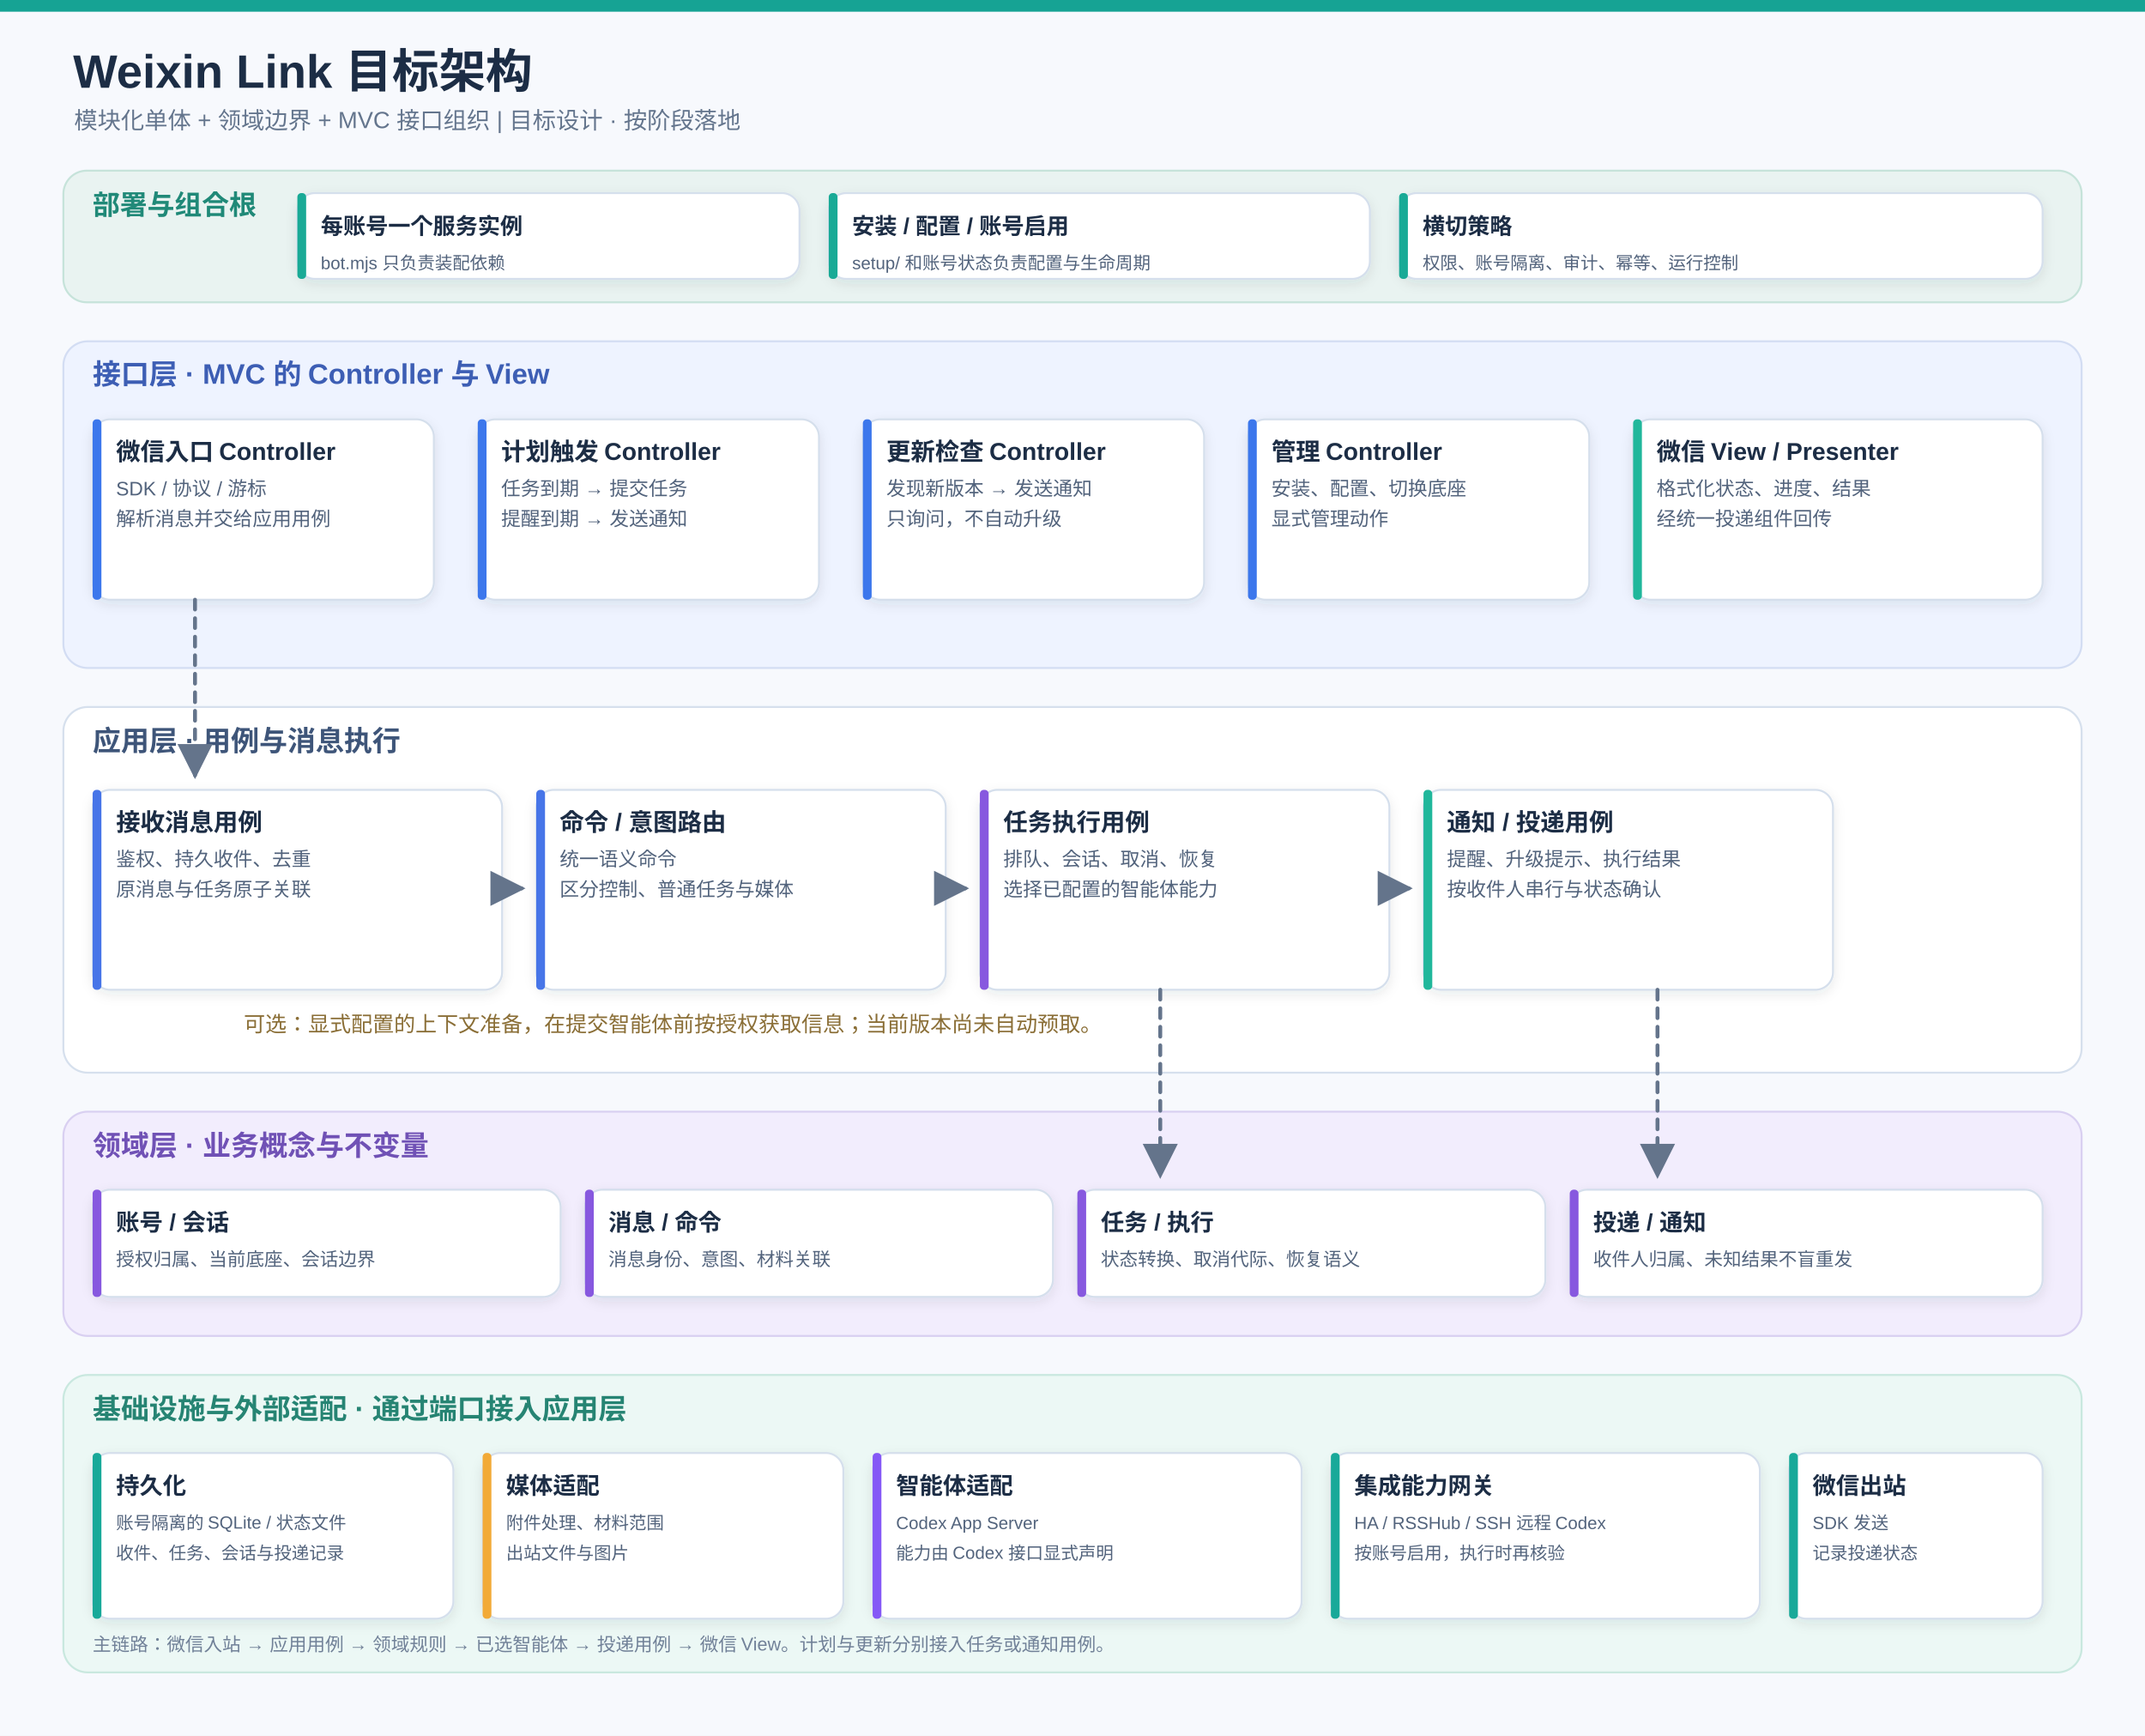
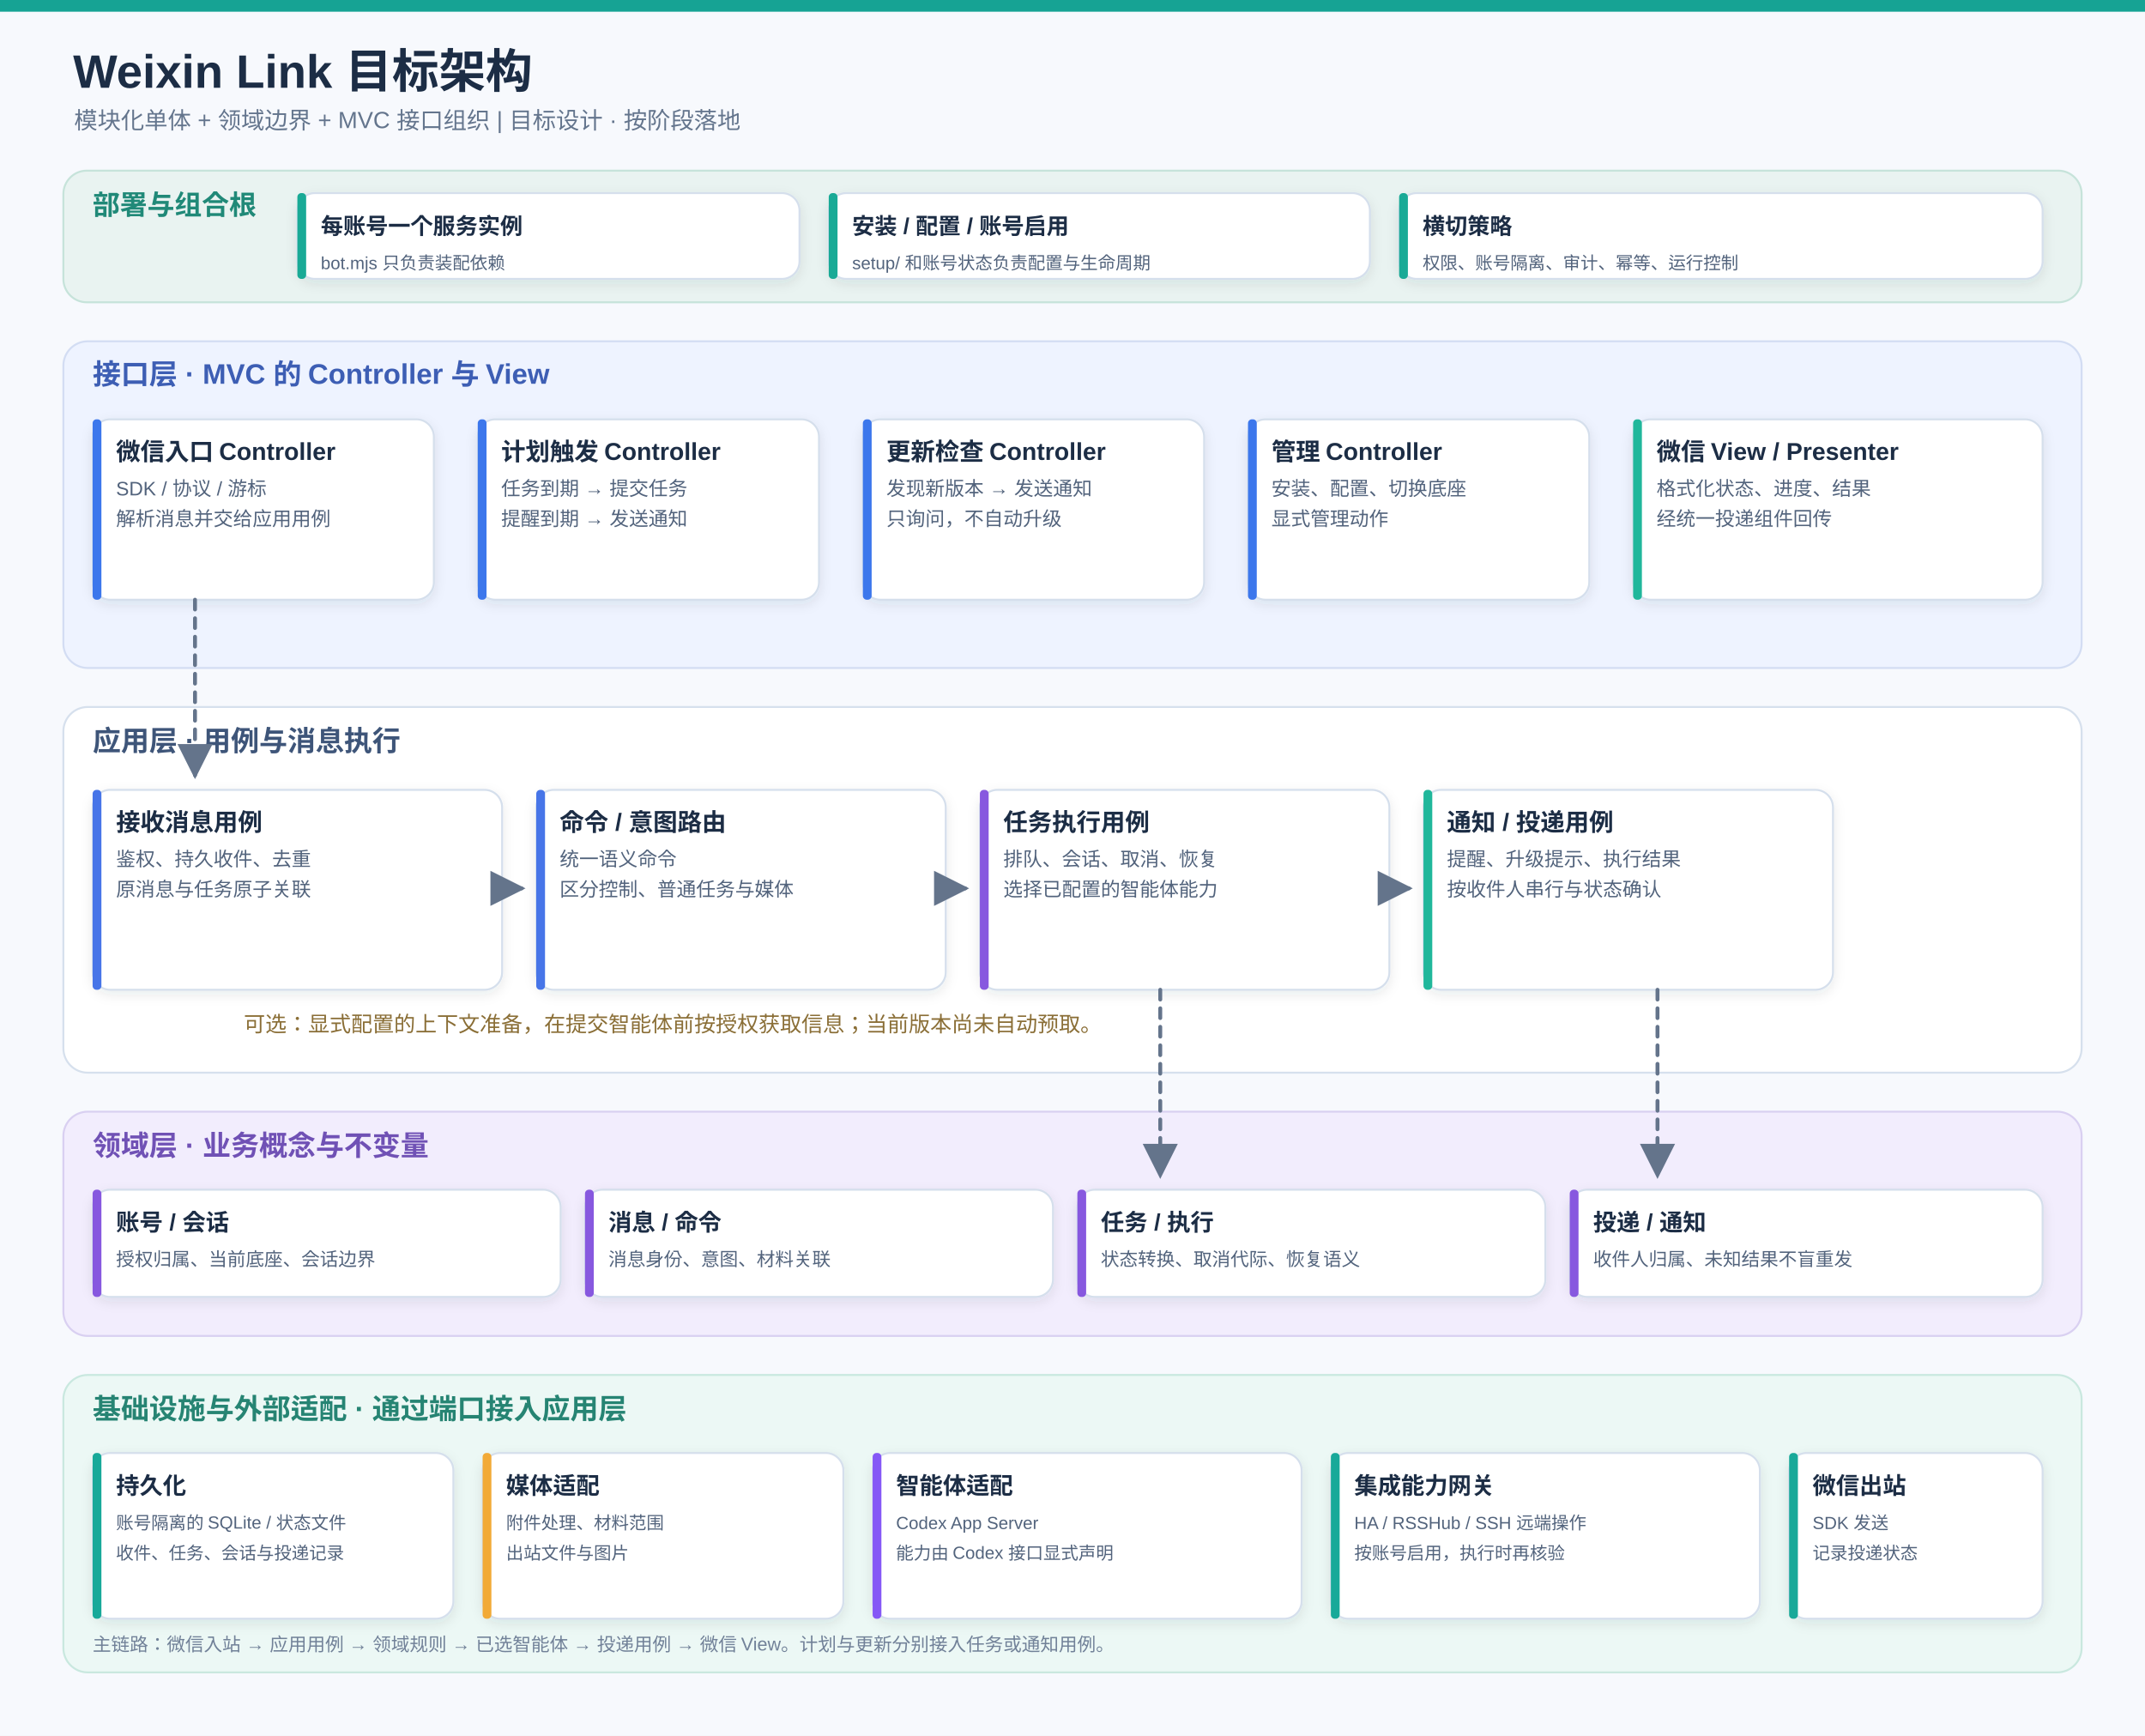
<svg xmlns="http://www.w3.org/2000/svg" width="2200" height="1780" viewBox="0 0 2200 1780">
  <defs>
    <marker id="arr" markerWidth="11" markerHeight="11" refX="9" refY="5.5" orient="auto">
      <path d="M1 1 L10 5.5 L1 10 Z" fill="#64748b" />
    </marker>
    <filter id="sh" x="-20%" y="-30%" width="150%" height="160%">
      <feDropShadow dx="0" dy="4" stdDeviation="6" flood-color="#19304b" flood-opacity=".09" />
    </filter>
  </defs>
  <rect width="2200" height="1780" fill="#f7f9fd" />
  <rect width="2200" height="12" fill="#16a394" />
  <text x="75" y="90" font-family="PingFang SC,Hiragino Sans GB,Arial,sans-serif" font-size="48" fill="#1c2d45" font-weight="700">Weixin Link 目标架构</text>
  <text x="76" y="132" font-family="PingFang SC,Hiragino Sans GB,Arial,sans-serif" font-size="24" fill="#64758d" font-weight="400">模块化单体 + 领域边界 + MVC 接口组织  |  目标设计 · 按阶段落地</text>
  <rect x="65" y="175" width="2070" height="135" rx="24" fill="#e9f3f1" stroke="#c6e3da" stroke-width="2" />
  <text x="95" y="220" font-family="PingFang SC,Hiragino Sans GB,Arial,sans-serif" font-size="28" fill="#208978" font-weight="650">部署与组合根</text>
  <rect x="305" y="198" width="515" height="88" rx="18" fill="#fff" stroke="#d5dfec" stroke-width="2" filter="url(#sh)" />
  <rect x="305" y="198" width="9" height="88" rx="4" fill="#19aa96" />
  <text x="329" y="240" font-family="PingFang SC,Hiragino Sans GB,Arial,sans-serif" font-size="23" fill="#1c2d45" font-weight="650">每账号一个服务实例</text>
  <text x="329" y="276" font-family="PingFang SC,Hiragino Sans GB,Arial,sans-serif" font-size="18" fill="#52637c" font-weight="400">bot.mjs 只负责装配依赖</text>
  <rect x="850" y="198" width="555" height="88" rx="18" fill="#fff" stroke="#d5dfec" stroke-width="2" filter="url(#sh)" />
  <rect x="850" y="198" width="9" height="88" rx="4" fill="#19aa96" />
  <text x="874" y="240" font-family="PingFang SC,Hiragino Sans GB,Arial,sans-serif" font-size="23" fill="#1c2d45" font-weight="650">安装 / 配置 / 账号启用</text>
  <text x="874" y="276" font-family="PingFang SC,Hiragino Sans GB,Arial,sans-serif" font-size="18" fill="#52637c" font-weight="400">setup/ 和账号状态负责配置与生命周期</text>
  <rect x="1435" y="198" width="660" height="88" rx="18" fill="#fff" stroke="#d5dfec" stroke-width="2" filter="url(#sh)" />
  <rect x="1435" y="198" width="9" height="88" rx="4" fill="#19aa96" />
  <text x="1459" y="240" font-family="PingFang SC,Hiragino Sans GB,Arial,sans-serif" font-size="23" fill="#1c2d45" font-weight="650">横切策略</text>
  <text x="1459" y="276" font-family="PingFang SC,Hiragino Sans GB,Arial,sans-serif" font-size="18" fill="#52637c" font-weight="400">权限、账号隔离、审计、幂等、运行控制</text>
  <rect x="65" y="350" width="2070" height="335" rx="25" fill="#eef3ff" stroke="#d3ddf3" stroke-width="2" />
  <text x="95" y="394" font-family="PingFang SC,Hiragino Sans GB,Arial,sans-serif" font-size="29" fill="#3d5eb4" font-weight="650">接口层  ·  MVC 的 Controller 与 View</text>
  <rect x="95" y="430" width="350" height="185" rx="18" fill="#fff" stroke="#d5dfec" stroke-width="2" filter="url(#sh)" />
  <rect x="95" y="430" width="9" height="185" rx="4" fill="#3c77ec" />
  <text x="119" y="472" font-family="PingFang SC,Hiragino Sans GB,Arial,sans-serif" font-size="25" fill="#1c2d45" font-weight="650">微信入口 Controller</text>
  <text x="119" y="508" font-family="PingFang SC,Hiragino Sans GB,Arial,sans-serif" font-size="20" fill="#52637c" font-weight="400">SDK / 协议 / 游标</text>
  <text x="119" y="539" font-family="PingFang SC,Hiragino Sans GB,Arial,sans-serif" font-size="20" fill="#52637c" font-weight="400">解析消息并交给应用用例</text>
  <rect x="490" y="430" width="350" height="185" rx="18" fill="#fff" stroke="#d5dfec" stroke-width="2" filter="url(#sh)" />
  <rect x="490" y="430" width="9" height="185" rx="4" fill="#3c77ec" />
  <text x="514" y="472" font-family="PingFang SC,Hiragino Sans GB,Arial,sans-serif" font-size="25" fill="#1c2d45" font-weight="650">计划触发 Controller</text>
  <text x="514" y="508" font-family="PingFang SC,Hiragino Sans GB,Arial,sans-serif" font-size="20" fill="#52637c" font-weight="400">任务到期 → 提交任务</text>
  <text x="514" y="539" font-family="PingFang SC,Hiragino Sans GB,Arial,sans-serif" font-size="20" fill="#52637c" font-weight="400">提醒到期 → 发送通知</text>
  <rect x="885" y="430" width="350" height="185" rx="18" fill="#fff" stroke="#d5dfec" stroke-width="2" filter="url(#sh)" />
  <rect x="885" y="430" width="9" height="185" rx="4" fill="#3c77ec" />
  <text x="909" y="472" font-family="PingFang SC,Hiragino Sans GB,Arial,sans-serif" font-size="25" fill="#1c2d45" font-weight="650">更新检查 Controller</text>
  <text x="909" y="508" font-family="PingFang SC,Hiragino Sans GB,Arial,sans-serif" font-size="20" fill="#52637c" font-weight="400">发现新版本 → 发送通知</text>
  <text x="909" y="539" font-family="PingFang SC,Hiragino Sans GB,Arial,sans-serif" font-size="20" fill="#52637c" font-weight="400">只询问，不自动升级</text>
  <rect x="1280" y="430" width="350" height="185" rx="18" fill="#fff" stroke="#d5dfec" stroke-width="2" filter="url(#sh)" />
  <rect x="1280" y="430" width="9" height="185" rx="4" fill="#3c77ec" />
  <text x="1304" y="472" font-family="PingFang SC,Hiragino Sans GB,Arial,sans-serif" font-size="25" fill="#1c2d45" font-weight="650">管理 Controller</text>
  <text x="1304" y="508" font-family="PingFang SC,Hiragino Sans GB,Arial,sans-serif" font-size="20" fill="#52637c" font-weight="400">安装、配置、切换底座</text>
  <text x="1304" y="539" font-family="PingFang SC,Hiragino Sans GB,Arial,sans-serif" font-size="20" fill="#52637c" font-weight="400">显式管理动作</text>
  <rect x="1675" y="430" width="420" height="185" rx="18" fill="#fff" stroke="#d5dfec" stroke-width="2" filter="url(#sh)" />
  <rect x="1675" y="430" width="9" height="185" rx="4" fill="#20b79b" />
  <text x="1699" y="472" font-family="PingFang SC,Hiragino Sans GB,Arial,sans-serif" font-size="25" fill="#1c2d45" font-weight="650">微信 View / Presenter</text>
  <text x="1699" y="508" font-family="PingFang SC,Hiragino Sans GB,Arial,sans-serif" font-size="20" fill="#52637c" font-weight="400">格式化状态、进度、结果</text>
  <text x="1699" y="539" font-family="PingFang SC,Hiragino Sans GB,Arial,sans-serif" font-size="20" fill="#52637c" font-weight="400">经统一投递组件回传</text>
  <rect x="65" y="725" width="2070" height="375" rx="25" fill="#fff" stroke="#d6e0ed" stroke-width="2" />
  <text x="95" y="770" font-family="PingFang SC,Hiragino Sans GB,Arial,sans-serif" font-size="29" fill="#3e5579" font-weight="650">应用层  ·  用例与消息执行</text>
  <rect x="95" y="810" width="420" height="205" rx="18" fill="#fff" stroke="#d5dfec" stroke-width="2" filter="url(#sh)" />
  <rect x="95" y="810" width="9" height="205" rx="4" fill="#4775e8" />
  <text x="119" y="852" font-family="PingFang SC,Hiragino Sans GB,Arial,sans-serif" font-size="25" fill="#1c2d45" font-weight="650">接收消息用例</text>
  <text x="119" y="888" font-family="PingFang SC,Hiragino Sans GB,Arial,sans-serif" font-size="20" fill="#52637c" font-weight="400">鉴权、持久收件、去重</text>
  <text x="119" y="919" font-family="PingFang SC,Hiragino Sans GB,Arial,sans-serif" font-size="20" fill="#52637c" font-weight="400">原消息与任务原子关联</text>
  <rect x="550" y="810" width="420" height="205" rx="18" fill="#fff" stroke="#d5dfec" stroke-width="2" filter="url(#sh)" />
  <rect x="550" y="810" width="9" height="205" rx="4" fill="#4775e8" />
  <text x="574" y="852" font-family="PingFang SC,Hiragino Sans GB,Arial,sans-serif" font-size="25" fill="#1c2d45" font-weight="650">命令 / 意图路由</text>
  <text x="574" y="888" font-family="PingFang SC,Hiragino Sans GB,Arial,sans-serif" font-size="20" fill="#52637c" font-weight="400">统一语义命令</text>
  <text x="574" y="919" font-family="PingFang SC,Hiragino Sans GB,Arial,sans-serif" font-size="20" fill="#52637c" font-weight="400">区分控制、普通任务与媒体</text>
  <rect x="1005" y="810" width="420" height="205" rx="18" fill="#fff" stroke="#d5dfec" stroke-width="2" filter="url(#sh)" />
  <rect x="1005" y="810" width="9" height="205" rx="4" fill="#8758df" />
  <text x="1029" y="852" font-family="PingFang SC,Hiragino Sans GB,Arial,sans-serif" font-size="25" fill="#1c2d45" font-weight="650">任务执行用例</text>
  <text x="1029" y="888" font-family="PingFang SC,Hiragino Sans GB,Arial,sans-serif" font-size="20" fill="#52637c" font-weight="400">排队、会话、取消、恢复</text>
  <text x="1029" y="919" font-family="PingFang SC,Hiragino Sans GB,Arial,sans-serif" font-size="20" fill="#52637c" font-weight="400">选择已配置的智能体能力</text>
  <rect x="1460" y="810" width="420" height="205" rx="18" fill="#fff" stroke="#d5dfec" stroke-width="2" filter="url(#sh)" />
  <rect x="1460" y="810" width="9" height="205" rx="4" fill="#20b79b" />
  <text x="1484" y="852" font-family="PingFang SC,Hiragino Sans GB,Arial,sans-serif" font-size="25" fill="#1c2d45" font-weight="650">通知 / 投递用例</text>
  <text x="1484" y="888" font-family="PingFang SC,Hiragino Sans GB,Arial,sans-serif" font-size="20" fill="#52637c" font-weight="400">提醒、升级提示、执行结果</text>
  <text x="1484" y="919" font-family="PingFang SC,Hiragino Sans GB,Arial,sans-serif" font-size="20" fill="#52637c" font-weight="400">按收件人串行与状态确认</text>
  <polyline points="515,911 535,911" fill="none" stroke="#64748b" stroke-width="4" stroke-linecap="round" stroke-linejoin="round" marker-end="url(#arr)" />
  <polyline points="970,911 990,911" fill="none" stroke="#64748b" stroke-width="4" stroke-linecap="round" stroke-linejoin="round" marker-end="url(#arr)" />
  <polyline points="1425,911 1445,911" fill="none" stroke="#64748b" stroke-width="4" stroke-linecap="round" stroke-linejoin="round" marker-end="url(#arr)" />
  <text x="250" y="1058" font-family="PingFang SC,Hiragino Sans GB,Arial,sans-serif" font-size="22" fill="#8a6e36" font-weight="400">可选：显式配置的上下文准备，在提交智能体前按授权获取信息；当前版本尚未自动预取。</text>
  <rect x="65" y="1140" width="2070" height="230" rx="25" fill="#f2edfd" stroke="#d9d0f1" stroke-width="2" />
  <text x="95" y="1185" font-family="PingFang SC,Hiragino Sans GB,Arial,sans-serif" font-size="29" fill="#7051b5" font-weight="650">领域层  ·  业务概念与不变量</text>
  <rect x="95" y="1220" width="480" height="110" rx="18" fill="#fff" stroke="#d5dfec" stroke-width="2" filter="url(#sh)" />
  <rect x="95" y="1220" width="9" height="110" rx="4" fill="#8758df" />
  <text x="119" y="1262" font-family="PingFang SC,Hiragino Sans GB,Arial,sans-serif" font-size="24" fill="#1c2d45" font-weight="650">账号 / 会话</text>
  <text x="119" y="1298" font-family="PingFang SC,Hiragino Sans GB,Arial,sans-serif" font-size="19" fill="#52637c" font-weight="400">授权归属、当前底座、会话边界</text>
  <rect x="600" y="1220" width="480" height="110" rx="18" fill="#fff" stroke="#d5dfec" stroke-width="2" filter="url(#sh)" />
  <rect x="600" y="1220" width="9" height="110" rx="4" fill="#8758df" />
  <text x="624" y="1262" font-family="PingFang SC,Hiragino Sans GB,Arial,sans-serif" font-size="24" fill="#1c2d45" font-weight="650">消息 / 命令</text>
  <text x="624" y="1298" font-family="PingFang SC,Hiragino Sans GB,Arial,sans-serif" font-size="19" fill="#52637c" font-weight="400">消息身份、意图、材料关联</text>
  <rect x="1105" y="1220" width="480" height="110" rx="18" fill="#fff" stroke="#d5dfec" stroke-width="2" filter="url(#sh)" />
  <rect x="1105" y="1220" width="9" height="110" rx="4" fill="#8758df" />
  <text x="1129" y="1262" font-family="PingFang SC,Hiragino Sans GB,Arial,sans-serif" font-size="24" fill="#1c2d45" font-weight="650">任务 / 执行</text>
  <text x="1129" y="1298" font-family="PingFang SC,Hiragino Sans GB,Arial,sans-serif" font-size="19" fill="#52637c" font-weight="400">状态转换、取消代际、恢复语义</text>
  <rect x="1610" y="1220" width="485" height="110" rx="18" fill="#fff" stroke="#d5dfec" stroke-width="2" filter="url(#sh)" />
  <rect x="1610" y="1220" width="9" height="110" rx="4" fill="#8758df" />
  <text x="1634" y="1262" font-family="PingFang SC,Hiragino Sans GB,Arial,sans-serif" font-size="24" fill="#1c2d45" font-weight="650">投递 / 通知</text>
  <text x="1634" y="1298" font-family="PingFang SC,Hiragino Sans GB,Arial,sans-serif" font-size="19" fill="#52637c" font-weight="400">收件人归属、未知结果不盲重发</text>
  <rect x="65" y="1410" width="2070" height="305" rx="25" fill="#ecf8f5" stroke="#c9e8df" stroke-width="2" />
  <text x="95" y="1455" font-family="PingFang SC,Hiragino Sans GB,Arial,sans-serif" font-size="29" fill="#268473" font-weight="650">基础设施与外部适配  ·  通过端口接入应用层</text>
  <rect x="95" y="1490" width="370" height="170" rx="18" fill="#fff" stroke="#d5dfec" stroke-width="2" filter="url(#sh)" />
  <rect x="95" y="1490" width="9" height="170" rx="4" fill="#18a999" />
  <text x="119" y="1532" font-family="PingFang SC,Hiragino Sans GB,Arial,sans-serif" font-size="24" fill="#1c2d45" font-weight="650">持久化</text>
  <text x="119" y="1568" font-family="PingFang SC,Hiragino Sans GB,Arial,sans-serif" font-size="18" fill="#52637c" font-weight="400">账号隔离的 SQLite / 状态文件</text>
  <text x="119" y="1599" font-family="PingFang SC,Hiragino Sans GB,Arial,sans-serif" font-size="18" fill="#52637c" font-weight="400">收件、任务、会话与投递记录</text>
  <rect x="495" y="1490" width="370" height="170" rx="18" fill="#fff" stroke="#d5dfec" stroke-width="2" filter="url(#sh)" />
  <rect x="495" y="1490" width="9" height="170" rx="4" fill="#f2aa37" />
  <text x="519" y="1532" font-family="PingFang SC,Hiragino Sans GB,Arial,sans-serif" font-size="24" fill="#1c2d45" font-weight="650">媒体适配</text>
  <text x="519" y="1568" font-family="PingFang SC,Hiragino Sans GB,Arial,sans-serif" font-size="18" fill="#52637c" font-weight="400">附件处理、材料范围</text>
  <text x="519" y="1599" font-family="PingFang SC,Hiragino Sans GB,Arial,sans-serif" font-size="18" fill="#52637c" font-weight="400">出站文件与图片</text>
  <rect x="895" y="1490" width="440" height="170" rx="18" fill="#fff" stroke="#d5dfec" stroke-width="2" filter="url(#sh)" />
  <rect x="895" y="1490" width="9" height="170" rx="4" fill="#8558f6" />
  <text x="919" y="1532" font-family="PingFang SC,Hiragino Sans GB,Arial,sans-serif" font-size="24" fill="#1c2d45" font-weight="650">智能体适配</text>
  <text x="919" y="1568" font-family="PingFang SC,Hiragino Sans GB,Arial,sans-serif" font-size="18" fill="#52637c" font-weight="400">Codex App Server</text>
  <text x="919" y="1599" font-family="PingFang SC,Hiragino Sans GB,Arial,sans-serif" font-size="18" fill="#52637c" font-weight="400">能力由 Codex 接口显式声明</text>
  <rect x="1365" y="1490" width="440" height="170" rx="18" fill="#fff" stroke="#d5dfec" stroke-width="2" filter="url(#sh)" />
  <rect x="1365" y="1490" width="9" height="170" rx="4" fill="#18a999" />
  <text x="1389" y="1532" font-family="PingFang SC,Hiragino Sans GB,Arial,sans-serif" font-size="24" fill="#1c2d45" font-weight="650">集成能力网关</text>
-   <text x="1389" y="1568" font-family="PingFang SC,Hiragino Sans GB,Arial,sans-serif" font-size="18" fill="#52637c" font-weight="400">HA / RSSHub / SSH 远程 Codex</text>
+   <text x="1389" y="1568" font-family="PingFang SC,Hiragino Sans GB,Arial,sans-serif" font-size="18" fill="#52637c" font-weight="400">HA / RSSHub / SSH 远端操作</text>
  <text x="1389" y="1599" font-family="PingFang SC,Hiragino Sans GB,Arial,sans-serif" font-size="18" fill="#52637c" font-weight="400">按账号启用，执行时再核验</text>
  <rect x="1835" y="1490" width="260" height="170" rx="18" fill="#fff" stroke="#d5dfec" stroke-width="2" filter="url(#sh)" />
  <rect x="1835" y="1490" width="9" height="170" rx="4" fill="#18a999" />
  <text x="1859" y="1532" font-family="PingFang SC,Hiragino Sans GB,Arial,sans-serif" font-size="24" fill="#1c2d45" font-weight="650">微信出站</text>
  <text x="1859" y="1568" font-family="PingFang SC,Hiragino Sans GB,Arial,sans-serif" font-size="18" fill="#52637c" font-weight="400">SDK 发送</text>
  <text x="1859" y="1599" font-family="PingFang SC,Hiragino Sans GB,Arial,sans-serif" font-size="18" fill="#52637c" font-weight="400">记录投递状态</text>
  <polyline points="200,615 200,795" fill="none" stroke="#64748b" stroke-width="4" stroke-linecap="round" stroke-linejoin="round" stroke-dasharray="10 9" marker-end="url(#arr)" />
  <polyline points="1700,1015 1700,1205" fill="none" stroke="#64748b" stroke-width="4" stroke-linecap="round" stroke-linejoin="round" stroke-dasharray="10 9" marker-end="url(#arr)" />
  <polyline points="1190,1015 1190,1205" fill="none" stroke="#64748b" stroke-width="4" stroke-linecap="round" stroke-linejoin="round" stroke-dasharray="10 9" marker-end="url(#arr)" />
  <text x="95" y="1693" font-family="PingFang SC,Hiragino Sans GB,Arial,sans-serif" font-size="19" fill="#718198" font-weight="400">主链路：微信入站 → 应用用例 → 领域规则 → 已选智能体 → 投递用例 → 微信 View。计划与更新分别接入任务或通知用例。</text>
</svg>
